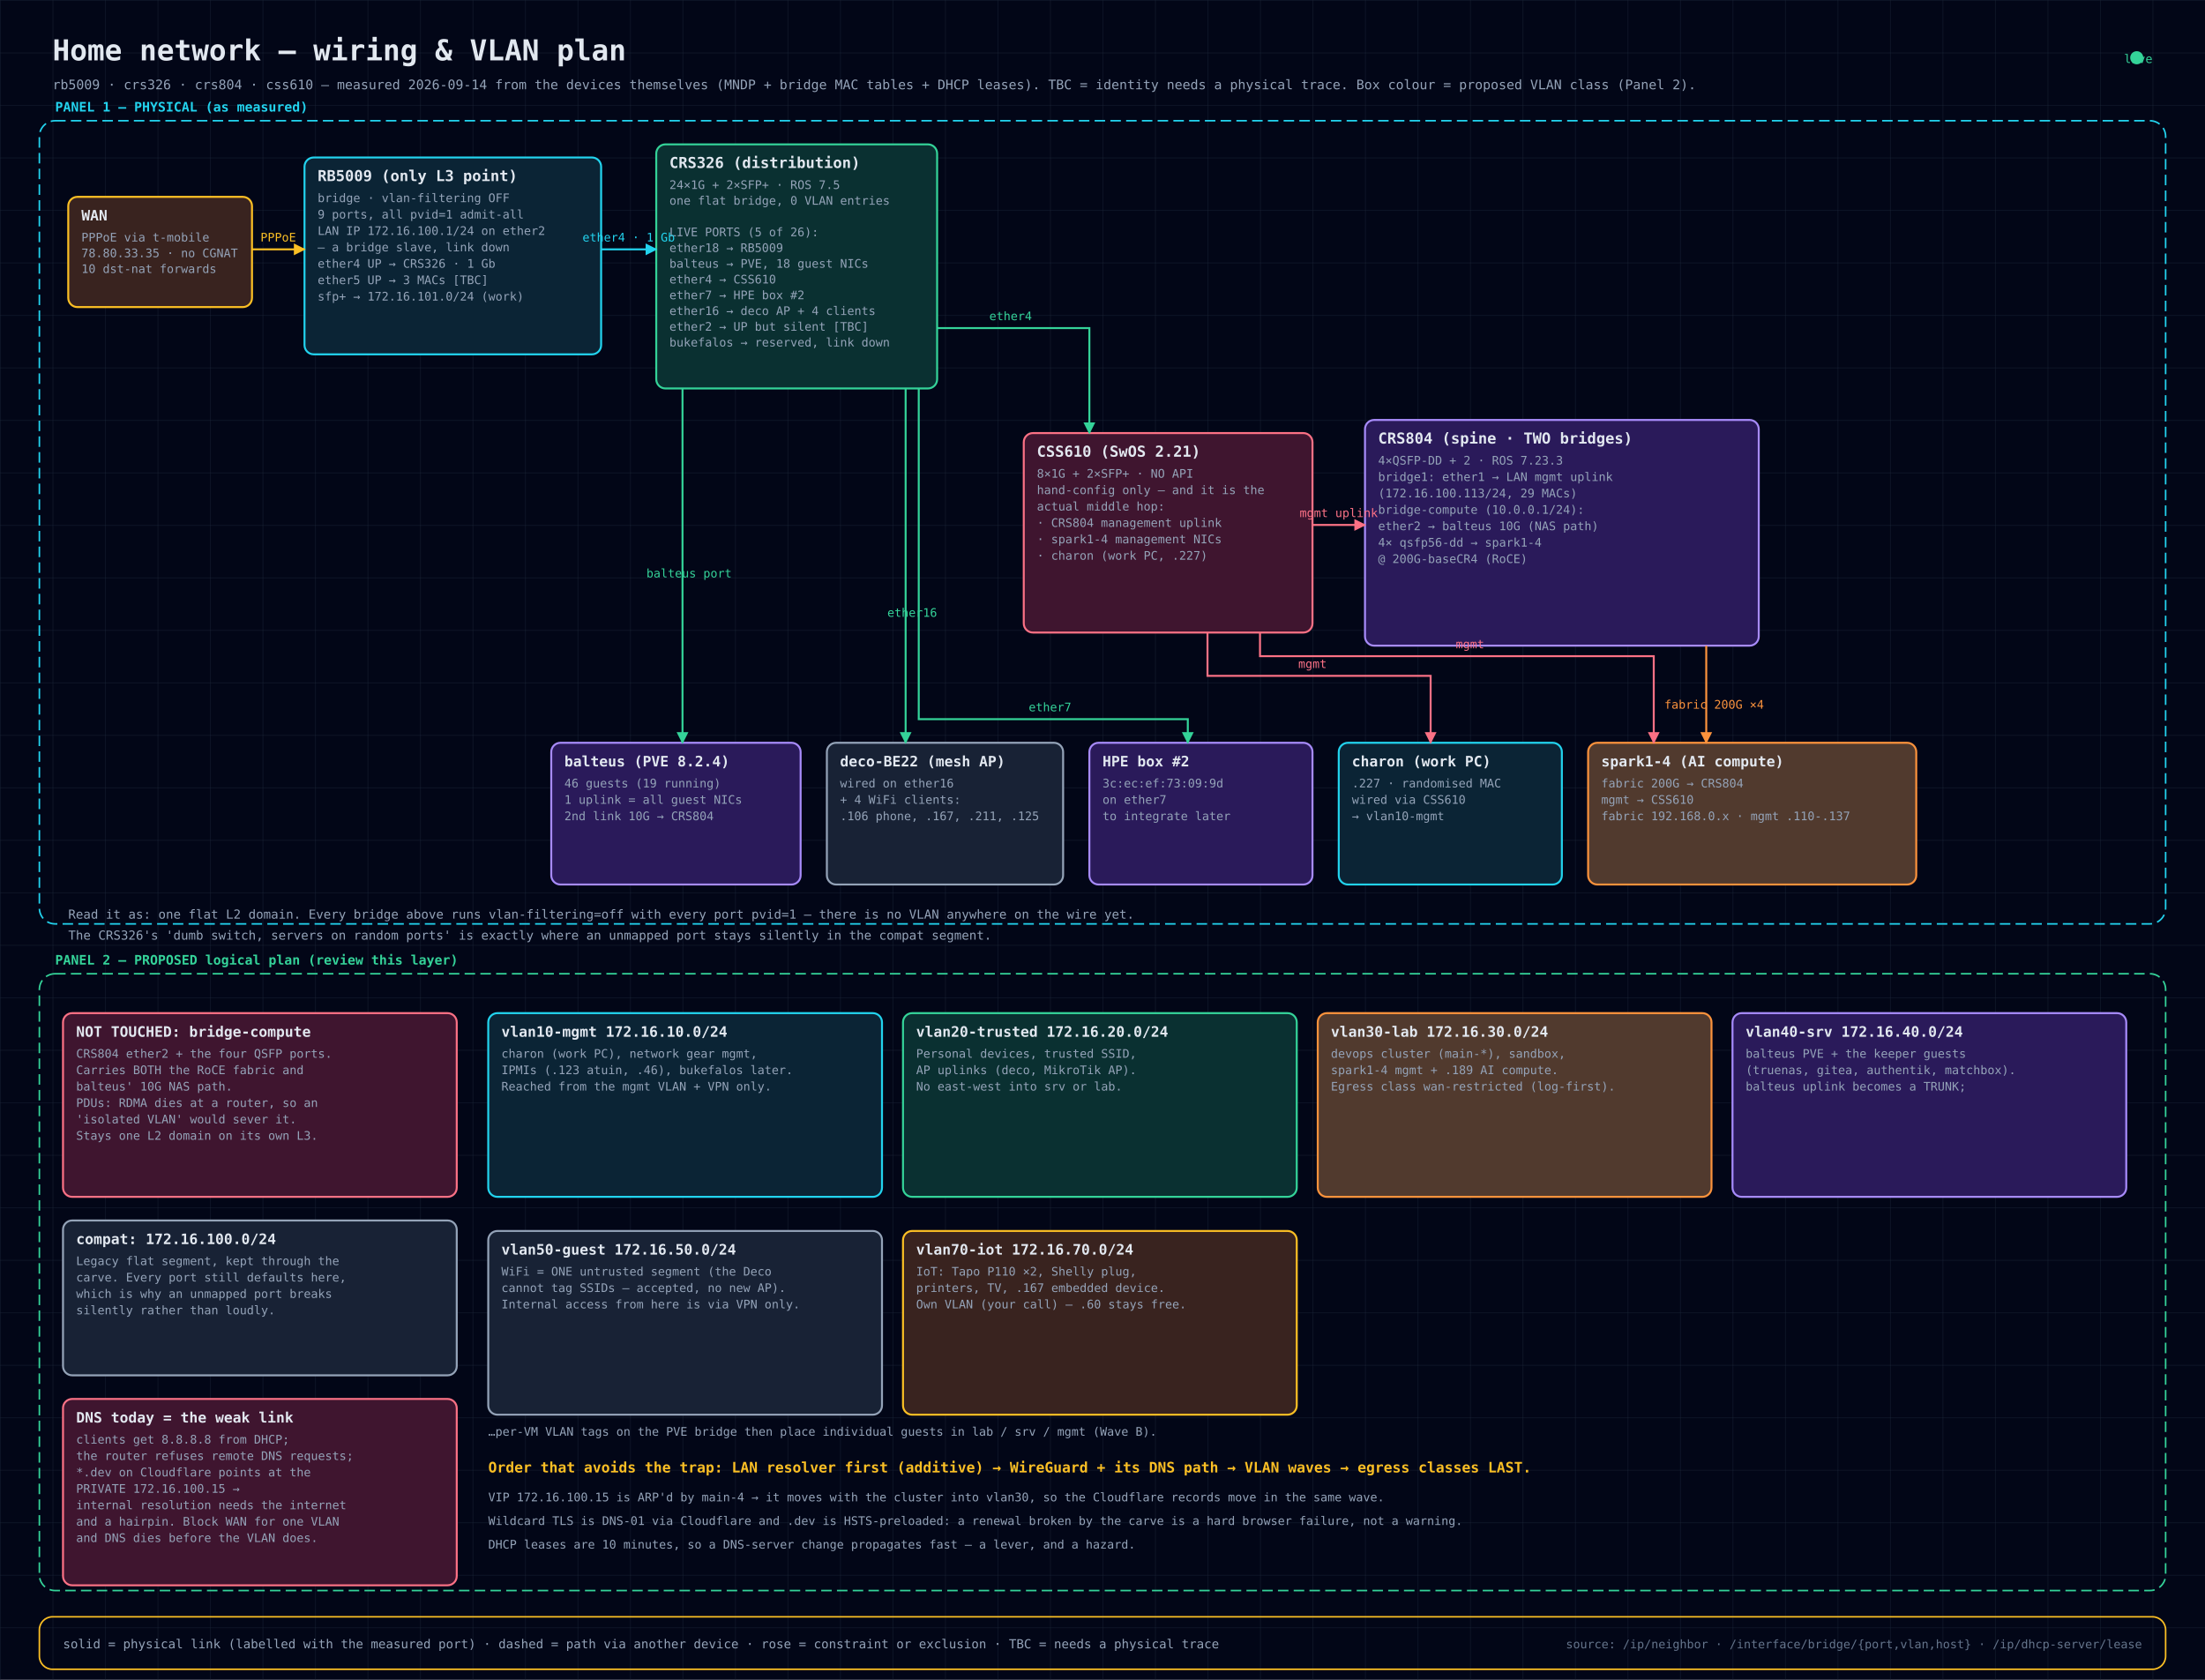
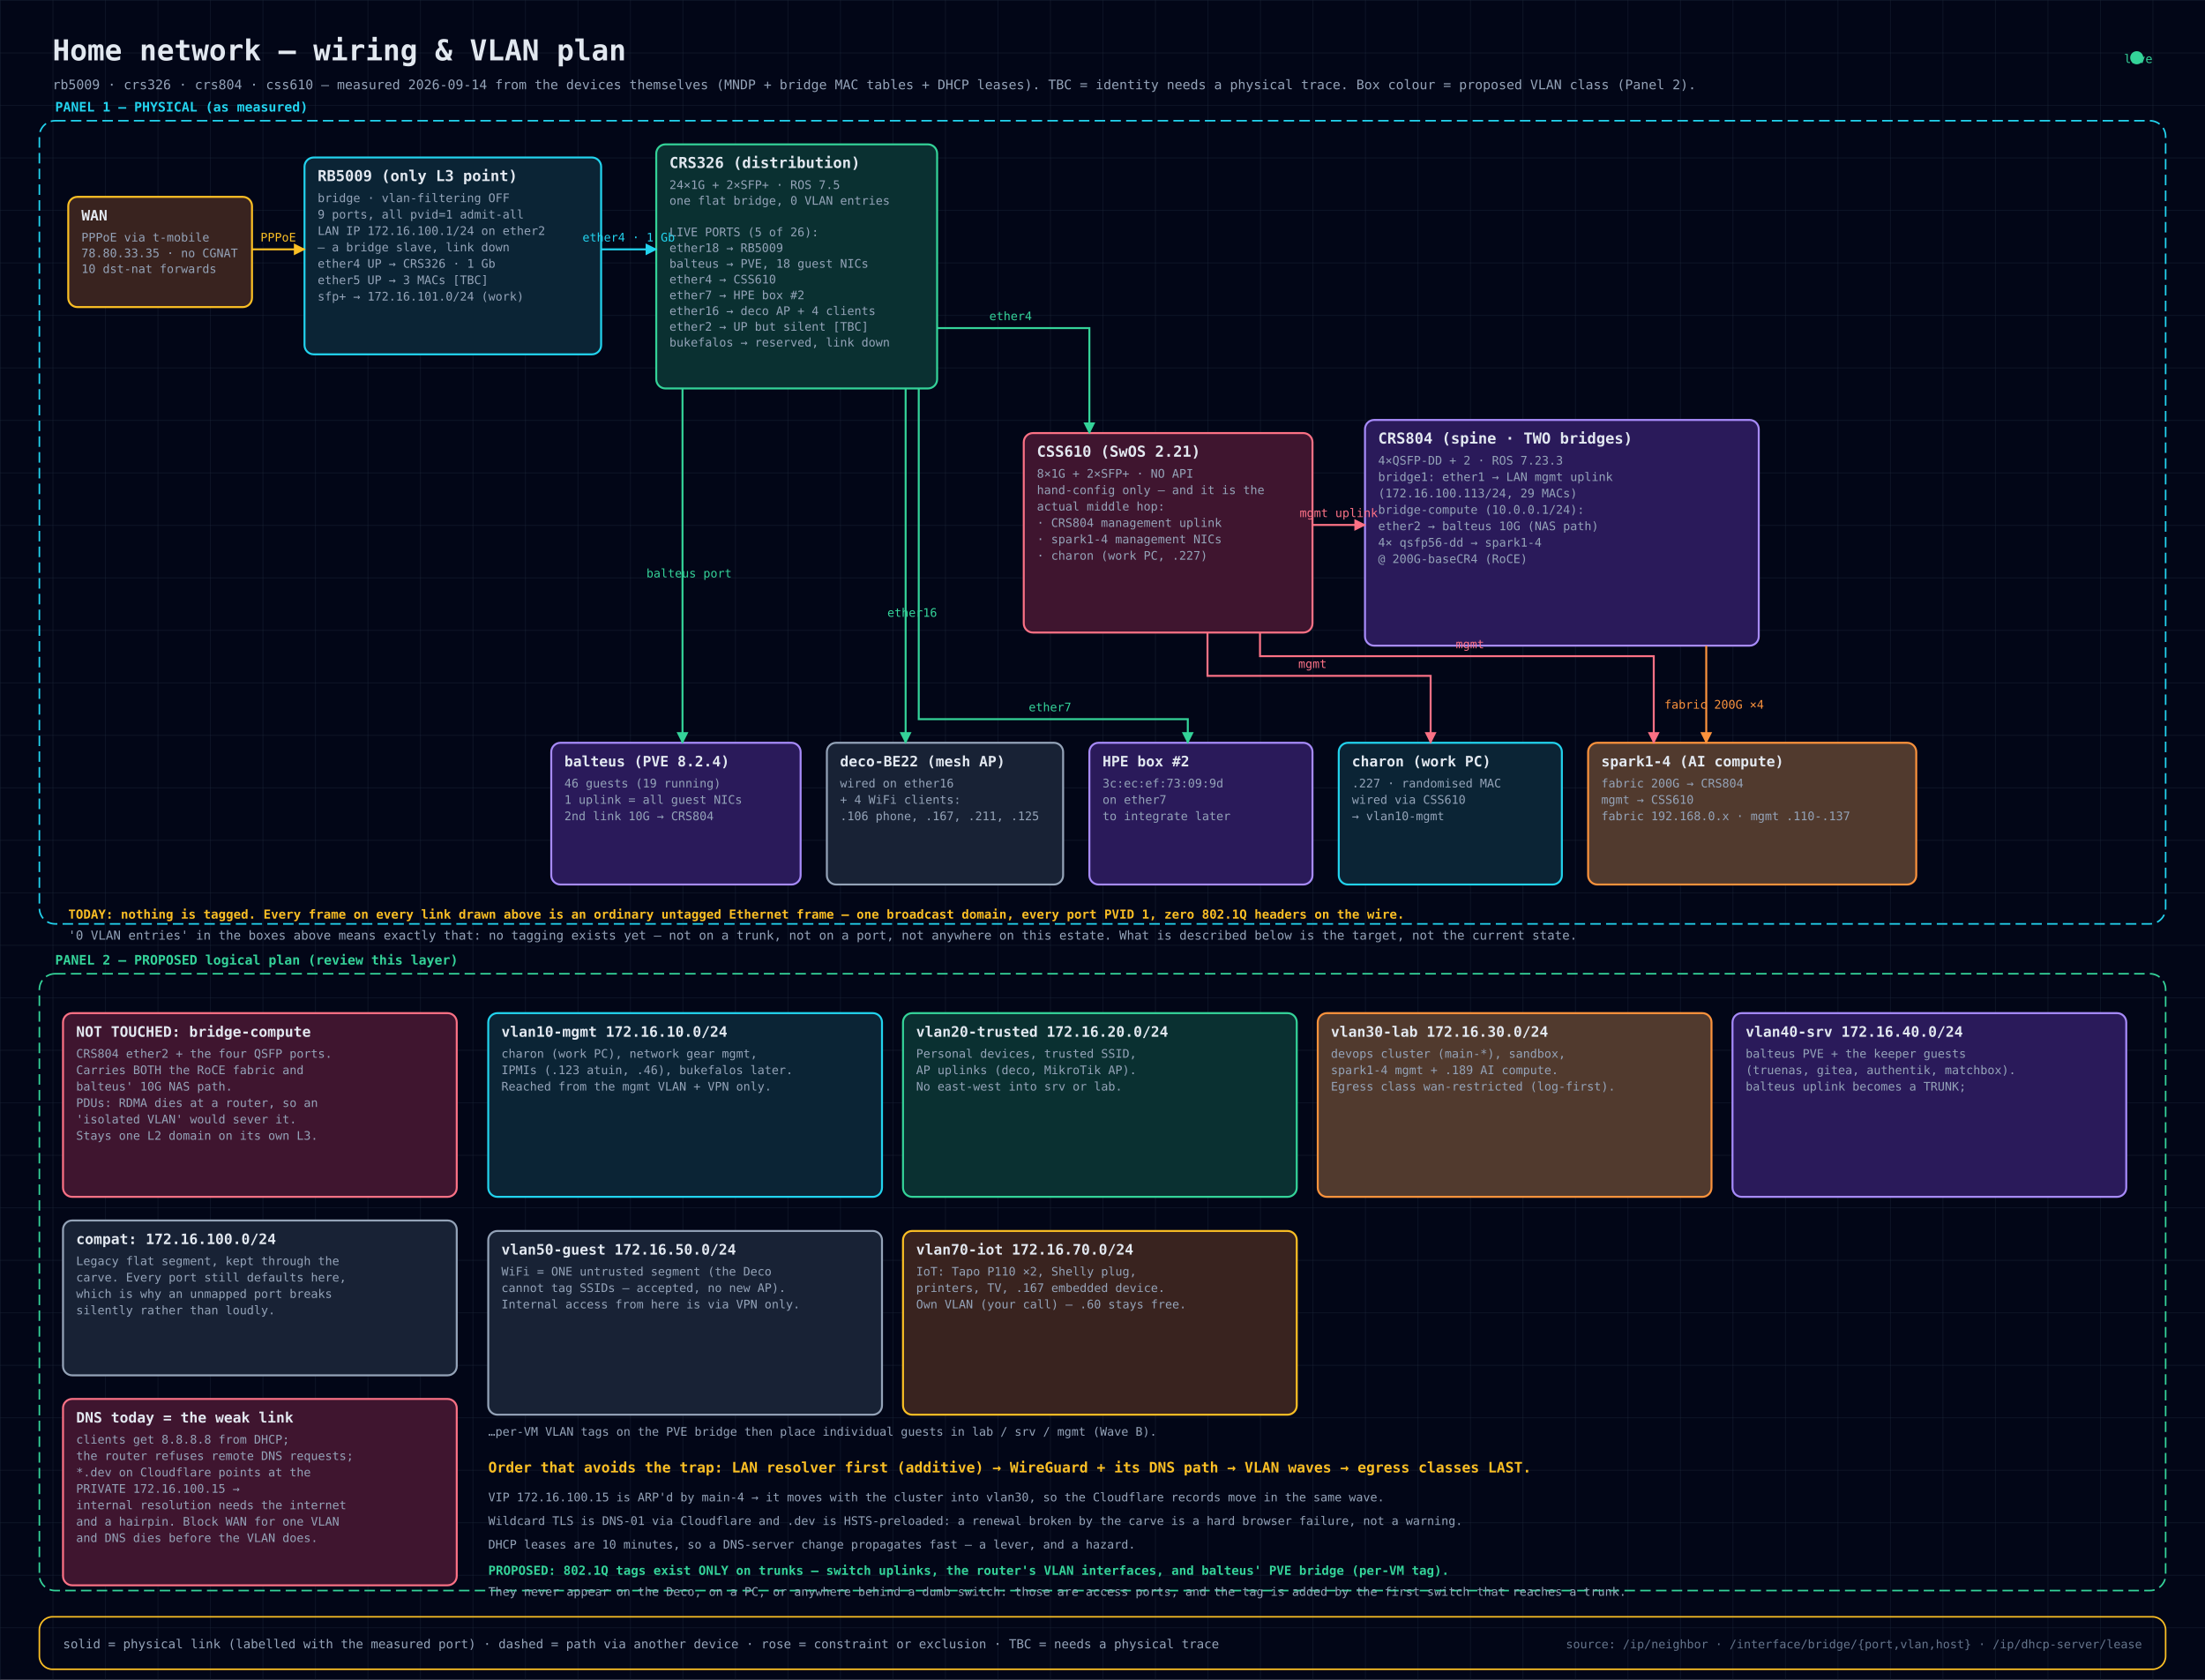
<svg xmlns="http://www.w3.org/2000/svg" viewBox="0 0 1680 1280" width="1680" height="1280" font-family="ui-monospace, SFMono-Regular, Menlo, Consolas, monospace">
  <defs>
    <marker id="a-94a3b8" viewBox="0 0 10 10" refX="9" refY="5" markerWidth="6" markerHeight="6" orient="auto">
      <path d="M 0 0 L 10 5 L 0 10 z" fill="#94a3b8" />
    </marker>
    <marker id="a-22d3ee" viewBox="0 0 10 10" refX="9" refY="5" markerWidth="6" markerHeight="6" orient="auto">
      <path d="M 0 0 L 10 5 L 0 10 z" fill="#22d3ee" />
    </marker>
    <marker id="a-34d399" viewBox="0 0 10 10" refX="9" refY="5" markerWidth="6" markerHeight="6" orient="auto">
      <path d="M 0 0 L 10 5 L 0 10 z" fill="#34d399" />
    </marker>
    <marker id="a-a78bfa" viewBox="0 0 10 10" refX="9" refY="5" markerWidth="6" markerHeight="6" orient="auto">
      <path d="M 0 0 L 10 5 L 0 10 z" fill="#a78bfa" />
    </marker>
    <marker id="a-fbbf24" viewBox="0 0 10 10" refX="9" refY="5" markerWidth="6" markerHeight="6" orient="auto">
      <path d="M 0 0 L 10 5 L 0 10 z" fill="#fbbf24" />
    </marker>
    <marker id="a-fb7185" viewBox="0 0 10 10" refX="9" refY="5" markerWidth="6" markerHeight="6" orient="auto">
      <path d="M 0 0 L 10 5 L 0 10 z" fill="#fb7185" />
    </marker>
    <marker id="a-fb923c" viewBox="0 0 10 10" refX="9" refY="5" markerWidth="6" markerHeight="6" orient="auto">
      <path d="M 0 0 L 10 5 L 0 10 z" fill="#fb923c" />
    </marker>
    <pattern id="grid" width="40" height="40" patternUnits="userSpaceOnUse">
      <path d="M 40 0 L 0 0 0 40" fill="none" stroke="#1e293b" stroke-width="0.5" />
    </pattern>
  </defs>
  <rect width="1680" height="1280" fill="#020617" />
  <rect width="1680" height="1280" fill="url(#grid)" />
  <text x="40.0" y="46.0" font-size="22" fill="#e2e8f0" text-anchor="start" font-weight="700">Home network — wiring &amp; VLAN plan</text>
  <text x="40.0" y="68.0" font-size="10" fill="#94a3b8" text-anchor="start" font-weight="normal">rb5009 · crs326 · crs804 · css610 — measured 2026-09-14 from the devices themselves (MNDP + bridge MAC tables + DHCP leases). TBC = identity needs a physical trace. Box colour = proposed VLAN class (Panel 2).</text>
  <circle cx="1628" cy="44" r="5" fill="#34d399" />
  <text x="1640.0" y="48.0" font-size="9" fill="#34d399" text-anchor="end" font-weight="normal">live</text>
  <rect x="30" y="92" width="1620" height="612" rx="12" fill="none" stroke="#22d3ee" stroke-width="1.2" stroke-dasharray="8,4" />
  <text x="42.0" y="85.0" font-size="10" fill="#22d3ee" text-anchor="start" font-weight="600">PANEL 1 — PHYSICAL (as measured)</text>
  <rect x="52" y="150" width="140" height="84" rx="7" fill="#0f172a" />
  <rect x="52" y="150" width="140" height="84" rx="7" fill="rgba(120,53,15,0.40)" stroke="#fbbf24" stroke-width="1.5" />
  <text x="62.0" y="168.0" font-size="11" fill="#e2e8f0" text-anchor="start" font-weight="600">WAN</text>
  <text x="62.0" y="184.0" font-size="9" fill="#94a3b8" text-anchor="start" font-weight="normal">PPPoE via t-mobile</text>
  <text x="62.0" y="196.0" font-size="9" fill="#94a3b8" text-anchor="start" font-weight="normal">78.80.33.35 · no CGNAT</text>
  <text x="62.0" y="208.0" font-size="9" fill="#94a3b8" text-anchor="start" font-weight="normal">10 dst-nat forwards</text>
  <rect x="232" y="120" width="226" height="150" rx="7" fill="#0f172a" />
  <rect x="232" y="120" width="226" height="150" rx="7" fill="rgba(8,51,68,0.45)" stroke="#22d3ee" stroke-width="1.5" />
  <text x="242.0" y="138.0" font-size="11.5" fill="#e2e8f0" text-anchor="start" font-weight="600">RB5009  (only L3 point)</text>
  <text x="242.0" y="154.0" font-size="9" fill="#94a3b8" text-anchor="start" font-weight="normal">bridge · vlan-filtering OFF</text>
  <text x="242.0" y="166.5" font-size="9" fill="#94a3b8" text-anchor="start" font-weight="normal">9 ports, all pvid=1 admit-all</text>
  <text x="242.0" y="179.0" font-size="9" fill="#94a3b8" text-anchor="start" font-weight="normal">LAN IP 172.16.100.1/24 on ether2</text>
  <text x="242.0" y="191.5" font-size="9" fill="#94a3b8" text-anchor="start" font-weight="normal">  — a bridge slave, link down</text>
  <text x="242.0" y="204.0" font-size="9" fill="#94a3b8" text-anchor="start" font-weight="normal">ether4 UP → CRS326 · 1 Gb</text>
  <text x="242.0" y="216.5" font-size="9" fill="#94a3b8" text-anchor="start" font-weight="normal">ether5 UP → 3 MACs [TBC]</text>
  <text x="242.0" y="229.0" font-size="9" fill="#94a3b8" text-anchor="start" font-weight="normal">sfp+ → 172.16.101.0/24 (work)</text>
  <rect x="500" y="110" width="214" height="186" rx="7" fill="#0f172a" />
  <rect x="500" y="110" width="214" height="186" rx="7" fill="rgba(6,78,59,0.45)" stroke="#34d399" stroke-width="1.5" />
  <text x="510.0" y="128.0" font-size="11.5" fill="#e2e8f0" text-anchor="start" font-weight="600">CRS326  (distribution)</text>
  <text x="510.0" y="144.0" font-size="9" fill="#94a3b8" text-anchor="start" font-weight="normal">24×1G + 2×SFP+ · ROS 7.5</text>
  <text x="510.0" y="156.0" font-size="9" fill="#94a3b8" text-anchor="start" font-weight="normal">one flat bridge, 0 VLAN entries</text>
  <text x="510.0" y="168.0" font-size="9" fill="#94a3b8" text-anchor="start" font-weight="normal" />
  <text x="510.0" y="180.0" font-size="9" fill="#94a3b8" text-anchor="start" font-weight="normal">LIVE PORTS (5 of 26):</text>
  <text x="510.0" y="192.0" font-size="9" fill="#94a3b8" text-anchor="start" font-weight="normal">ether18 → RB5009</text>
  <text x="510.0" y="204.0" font-size="9" fill="#94a3b8" text-anchor="start" font-weight="normal">balteus → PVE, 18 guest NICs</text>
  <text x="510.0" y="216.0" font-size="9" fill="#94a3b8" text-anchor="start" font-weight="normal">ether4  → CSS610</text>
  <text x="510.0" y="228.0" font-size="9" fill="#94a3b8" text-anchor="start" font-weight="normal">ether7  → HPE box #2</text>
  <text x="510.0" y="240.0" font-size="9" fill="#94a3b8" text-anchor="start" font-weight="normal">ether16 → deco AP + 4 clients</text>
  <text x="510.0" y="252.0" font-size="9" fill="#94a3b8" text-anchor="start" font-weight="normal">ether2  → UP but silent [TBC]</text>
  <text x="510.0" y="264.0" font-size="9" fill="#94a3b8" text-anchor="start" font-weight="normal">bukefalos → reserved, link down</text>
  <rect x="780" y="330" width="220" height="152" rx="7" fill="#0f172a" />
  <rect x="780" y="330" width="220" height="152" rx="7" fill="rgba(136,19,55,0.40)" stroke="#fb7185" stroke-width="1.5" />
  <text x="790.0" y="348.0" font-size="11.5" fill="#e2e8f0" text-anchor="start" font-weight="600">CSS610  (SwOS 2.21)</text>
  <text x="790.0" y="364.0" font-size="9" fill="#94a3b8" text-anchor="start" font-weight="normal">8×1G + 2×SFP+ · NO API</text>
  <text x="790.0" y="376.5" font-size="9" fill="#94a3b8" text-anchor="start" font-weight="normal">hand-config only — and it is the</text>
  <text x="790.0" y="389.0" font-size="9" fill="#94a3b8" text-anchor="start" font-weight="normal">actual middle hop:</text>
  <text x="790.0" y="401.5" font-size="9" fill="#94a3b8" text-anchor="start" font-weight="normal">  ·  CRS804 management uplink</text>
  <text x="790.0" y="414.0" font-size="9" fill="#94a3b8" text-anchor="start" font-weight="normal">  ·  spark1-4 management NICs</text>
  <text x="790.0" y="426.5" font-size="9" fill="#94a3b8" text-anchor="start" font-weight="normal">  ·  charon (work PC, .227)</text>
  <rect x="1040" y="320" width="300" height="172" rx="7" fill="#0f172a" />
  <rect x="1040" y="320" width="300" height="172" rx="7" fill="rgba(76,29,149,0.45)" stroke="#a78bfa" stroke-width="1.5" />
  <text x="1050.0" y="338.0" font-size="11.5" fill="#e2e8f0" text-anchor="start" font-weight="600">CRS804  (spine · TWO bridges)</text>
  <text x="1050.0" y="354.0" font-size="9" fill="#94a3b8" text-anchor="start" font-weight="normal">4×QSFP-DD + 2 · ROS 7.23.3</text>
  <text x="1050.0" y="366.5" font-size="9" fill="#94a3b8" text-anchor="start" font-weight="normal">bridge1: ether1 → LAN mgmt uplink</text>
  <text x="1050.0" y="379.0" font-size="9" fill="#94a3b8" text-anchor="start" font-weight="normal">  (172.16.100.113/24, 29 MACs)</text>
  <text x="1050.0" y="391.5" font-size="9" fill="#94a3b8" text-anchor="start" font-weight="normal">bridge-compute (10.0.0.1/24):</text>
  <text x="1050.0" y="404.0" font-size="9" fill="#94a3b8" text-anchor="start" font-weight="normal">  ether2 → balteus 10G (NAS path)</text>
  <text x="1050.0" y="416.5" font-size="9" fill="#94a3b8" text-anchor="start" font-weight="normal">  4× qsfp56-dd → spark1-4</text>
  <text x="1050.0" y="429.0" font-size="9" fill="#94a3b8" text-anchor="start" font-weight="normal">     @ 200G-baseCR4 (RoCE)</text>
  <rect x="420" y="566" width="190" height="108" rx="7" fill="#0f172a" />
  <rect x="420" y="566" width="190" height="108" rx="7" fill="rgba(76,29,149,0.45)" stroke="#a78bfa" stroke-width="1.5" />
  <text x="430.0" y="584.0" font-size="11" fill="#e2e8f0" text-anchor="start" font-weight="600">balteus  (PVE 8.2.4)</text>
  <text x="430.0" y="600.0" font-size="9" fill="#94a3b8" text-anchor="start" font-weight="normal">46 guests (19 running)</text>
  <text x="430.0" y="612.5" font-size="9" fill="#94a3b8" text-anchor="start" font-weight="normal">1 uplink = all guest NICs</text>
  <text x="430.0" y="625.0" font-size="9" fill="#94a3b8" text-anchor="start" font-weight="normal">2nd link 10G → CRS804</text>
  <rect x="630" y="566" width="180" height="108" rx="7" fill="#0f172a" />
  <rect x="630" y="566" width="180" height="108" rx="7" fill="rgba(30,41,59,0.65)" stroke="#94a3b8" stroke-width="1.5" />
  <text x="640.0" y="584.0" font-size="11" fill="#e2e8f0" text-anchor="start" font-weight="600">deco-BE22  (mesh AP)</text>
  <text x="640.0" y="600.0" font-size="9" fill="#94a3b8" text-anchor="start" font-weight="normal">wired on ether16</text>
  <text x="640.0" y="612.5" font-size="9" fill="#94a3b8" text-anchor="start" font-weight="normal">+ 4 WiFi clients:</text>
  <text x="640.0" y="625.0" font-size="9" fill="#94a3b8" text-anchor="start" font-weight="normal">.106 phone, .167, .211, .125</text>
  <rect x="830" y="566" width="170" height="108" rx="7" fill="#0f172a" />
  <rect x="830" y="566" width="170" height="108" rx="7" fill="rgba(76,29,149,0.45)" stroke="#a78bfa" stroke-width="1.5" />
  <text x="840.0" y="584.0" font-size="11" fill="#e2e8f0" text-anchor="start" font-weight="600">HPE box #2</text>
  <text x="840.0" y="600.0" font-size="9" fill="#94a3b8" text-anchor="start" font-weight="normal">3c:ec:ef:73:09:9d</text>
  <text x="840.0" y="612.5" font-size="9" fill="#94a3b8" text-anchor="start" font-weight="normal">on ether7</text>
  <text x="840.0" y="625.0" font-size="9" fill="#94a3b8" text-anchor="start" font-weight="normal">to integrate later</text>
  <rect x="1020" y="566" width="170" height="108" rx="7" fill="#0f172a" />
  <rect x="1020" y="566" width="170" height="108" rx="7" fill="rgba(8,51,68,0.45)" stroke="#22d3ee" stroke-width="1.5" />
  <text x="1030.0" y="584.0" font-size="11" fill="#e2e8f0" text-anchor="start" font-weight="600">charon  (work PC)</text>
  <text x="1030.0" y="600.0" font-size="9" fill="#94a3b8" text-anchor="start" font-weight="normal">.227 · randomised MAC</text>
  <text x="1030.0" y="612.5" font-size="9" fill="#94a3b8" text-anchor="start" font-weight="normal">wired via CSS610</text>
  <text x="1030.0" y="625.0" font-size="9" fill="#94a3b8" text-anchor="start" font-weight="normal">→ vlan10-mgmt</text>
  <rect x="1210" y="566" width="250" height="108" rx="7" fill="#0f172a" />
  <rect x="1210" y="566" width="250" height="108" rx="7" fill="rgba(251,146,60,0.28)" stroke="#fb923c" stroke-width="1.5" />
  <text x="1220.0" y="584.0" font-size="11" fill="#e2e8f0" text-anchor="start" font-weight="600">spark1-4  (AI compute)</text>
  <text x="1220.0" y="600.0" font-size="9" fill="#94a3b8" text-anchor="start" font-weight="normal">fabric 200G → CRS804</text>
  <text x="1220.0" y="612.5" font-size="9" fill="#94a3b8" text-anchor="start" font-weight="normal">mgmt → CSS610</text>
  <text x="1220.0" y="625.0" font-size="9" fill="#94a3b8" text-anchor="start" font-weight="normal">fabric 192.168.0.x · mgmt .110-.137</text>
  <path d="M 192.0 190.0 L 232.0 190.0" fill="none" stroke="#fbbf24" stroke-width="1.5" marker-end="url(#a-fbbf24)" />
  <text x="212.0" y="184.0" font-size="9" fill="#fbbf24" text-anchor="middle" font-weight="normal">PPPoE</text>
  <path d="M 458.0 190.0 L 500.0 190.0" fill="none" stroke="#22d3ee" stroke-width="1.5" marker-end="url(#a-22d3ee)" />
  <text x="479.0" y="184.0" font-size="9" fill="#22d3ee" text-anchor="middle" font-weight="normal">ether4 · 1 Gb</text>
  <path d="M 714.0 250.0 L 830.0 250.0 L 830.0 330.0" fill="none" stroke="#34d399" stroke-width="1.5" marker-end="url(#a-34d399)" />
  <text x="770.0" y="244.0" font-size="9" fill="#34d399" text-anchor="middle" font-weight="normal">ether4</text>
  <path d="M 1000.0 400.0 L 1040.0 400.0" fill="none" stroke="#fb7185" stroke-width="1.5" marker-end="url(#a-fb7185)" />
  <text x="1020.0" y="394.0" font-size="9" fill="#fb7185" text-anchor="middle" font-weight="normal">mgmt uplink</text>
  <path d="M 520.0 296.0 L 520.0 566.0" fill="none" stroke="#34d399" stroke-width="1.5" marker-end="url(#a-34d399)" />
  <text x="525.0" y="440.0" font-size="9" fill="#34d399" text-anchor="middle" font-weight="normal">balteus port</text>
  <path d="M 690.0 296.0 L 690.0 566.0" fill="none" stroke="#34d399" stroke-width="1.5" marker-end="url(#a-34d399)" />
  <text x="695.0" y="470.0" font-size="9" fill="#34d399" text-anchor="middle" font-weight="normal">ether16</text>
  <path d="M 700.0 296.0 L 700.0 548.0 L 905.0 548.0 L 905.0 566.0" fill="none" stroke="#34d399" stroke-width="1.5" marker-end="url(#a-34d399)" />
  <text x="800.0" y="542.0" font-size="9" fill="#34d399" text-anchor="middle" font-weight="normal">ether7</text>
  <path d="M 920.0 482.0 L 920.0 515.0 L 1090.0 515.0 L 1090.0 566.0" fill="none" stroke="#fb7185" stroke-width="1.5" marker-end="url(#a-fb7185)" />
  <text x="1000.0" y="509.0" font-size="9" fill="#fb7185" text-anchor="middle" font-weight="normal">mgmt</text>
  <path d="M 960.0 482.0 L 960.0 500.0 L 1260.0 500.0 L 1260.0 566.0" fill="none" stroke="#fb7185" stroke-width="1.5" marker-end="url(#a-fb7185)" />
  <text x="1120.0" y="494.0" font-size="9" fill="#fb7185" text-anchor="middle" font-weight="normal">mgmt</text>
  <path d="M 1300.0 492.0 L 1300.0 566.0" fill="none" stroke="#fb923c" stroke-width="1.5" marker-end="url(#a-fb923c)" />
  <text x="1306.0" y="540.0" font-size="9" fill="#fb923c" text-anchor="middle" font-weight="normal">fabric 200G ×4</text>
-   <text x="52.0" y="700.0" font-size="9.5" fill="#94a3b8" text-anchor="start" font-weight="normal">Read it as: one flat L2 domain. Every bridge above runs vlan-filtering=off with every port pvid=1 — there is no VLAN anywhere on the wire yet.</text>
-   <text x="52.0" y="716.0" font-size="9.5" fill="#94a3b8" text-anchor="start" font-weight="normal">The CRS326's 'dumb switch, servers on random ports' is exactly where an unmapped port stays silently in the compat segment.</text>
+   <text x="52.0" y="700.0" font-size="9.5" fill="#fbbf24" text-anchor="start" font-weight="600">TODAY: nothing is tagged. Every frame on every link drawn above is an ordinary untagged Ethernet frame — one broadcast domain, every port PVID 1, zero 802.1Q headers on the wire.</text>
+   <text x="52.0" y="716.0" font-size="9.5" fill="#94a3b8" text-anchor="start" font-weight="normal">'0 VLAN entries' in the boxes above means exactly that: no tagging exists yet — not on a trunk, not on a port, not anywhere on this estate. What is described below is the target, not the current state.</text>
  <rect x="30" y="742" width="1620" height="470" rx="12" fill="none" stroke="#34d399" stroke-width="1.2" stroke-dasharray="8,4" />
  <text x="42.0" y="735.0" font-size="10" fill="#34d399" text-anchor="start" font-weight="600">PANEL 2 — PROPOSED logical plan (review this layer)</text>
  <rect x="48" y="772" width="300" height="140" rx="7" fill="#0f172a" />
  <rect x="48" y="772" width="300" height="140" rx="7" fill="rgba(136,19,55,0.40)" stroke="#fb7185" stroke-width="1.5" />
  <text x="58.0" y="790.0" font-size="11" fill="#e2e8f0" text-anchor="start" font-weight="600">NOT TOUCHED: bridge-compute</text>
  <text x="58.0" y="806.0" font-size="9" fill="#94a3b8" text-anchor="start" font-weight="normal">CRS804 ether2 + the four QSFP ports.</text>
  <text x="58.0" y="818.5" font-size="9" fill="#94a3b8" text-anchor="start" font-weight="normal">Carries BOTH the RoCE fabric and</text>
  <text x="58.0" y="831.0" font-size="9" fill="#94a3b8" text-anchor="start" font-weight="normal">balteus' 10G NAS path.</text>
  <text x="58.0" y="843.5" font-size="9" fill="#94a3b8" text-anchor="start" font-weight="normal">PDUs: RDMA dies at a router, so an</text>
  <text x="58.0" y="856.0" font-size="9" fill="#94a3b8" text-anchor="start" font-weight="normal">'isolated VLAN' would sever it.</text>
  <text x="58.0" y="868.5" font-size="9" fill="#94a3b8" text-anchor="start" font-weight="normal">Stays one L2 domain on its own L3.</text>
  <rect x="372" y="772" width="300" height="140" rx="7" fill="#0f172a" />
  <rect x="372" y="772" width="300" height="140" rx="7" fill="rgba(8,51,68,0.45)" stroke="#22d3ee" stroke-width="1.5" />
  <text x="382.0" y="790.0" font-size="11" fill="#e2e8f0" text-anchor="start" font-weight="600">vlan10-mgmt   172.16.10.0/24</text>
  <text x="382.0" y="806.0" font-size="9" fill="#94a3b8" text-anchor="start" font-weight="normal">charon (work PC), network gear mgmt,</text>
  <text x="382.0" y="818.5" font-size="9" fill="#94a3b8" text-anchor="start" font-weight="normal">IPMIs (.123 atuin, .46), bukefalos later.</text>
  <text x="382.0" y="831.0" font-size="9" fill="#94a3b8" text-anchor="start" font-weight="normal">Reached from the mgmt VLAN + VPN only.</text>
  <rect x="688" y="772" width="300" height="140" rx="7" fill="#0f172a" />
  <rect x="688" y="772" width="300" height="140" rx="7" fill="rgba(6,78,59,0.45)" stroke="#34d399" stroke-width="1.5" />
  <text x="698.0" y="790.0" font-size="11" fill="#e2e8f0" text-anchor="start" font-weight="600">vlan20-trusted   172.16.20.0/24</text>
  <text x="698.0" y="806.0" font-size="9" fill="#94a3b8" text-anchor="start" font-weight="normal">Personal devices, trusted SSID,</text>
  <text x="698.0" y="818.5" font-size="9" fill="#94a3b8" text-anchor="start" font-weight="normal">AP uplinks (deco, MikroTik AP).</text>
  <text x="698.0" y="831.0" font-size="9" fill="#94a3b8" text-anchor="start" font-weight="normal">No east-west into srv or lab.</text>
  <rect x="1004" y="772" width="300" height="140" rx="7" fill="#0f172a" />
  <rect x="1004" y="772" width="300" height="140" rx="7" fill="rgba(251,146,60,0.28)" stroke="#fb923c" stroke-width="1.5" />
  <text x="1014.0" y="790.0" font-size="11" fill="#e2e8f0" text-anchor="start" font-weight="600">vlan30-lab   172.16.30.0/24</text>
  <text x="1014.0" y="806.0" font-size="9" fill="#94a3b8" text-anchor="start" font-weight="normal">devops cluster (main-*), sandbox,</text>
  <text x="1014.0" y="818.5" font-size="9" fill="#94a3b8" text-anchor="start" font-weight="normal">spark1-4 mgmt + .189 AI compute.</text>
  <text x="1014.0" y="831.0" font-size="9" fill="#94a3b8" text-anchor="start" font-weight="normal">Egress class wan-restricted (log-first).</text>
  <rect x="1320" y="772" width="300" height="140" rx="7" fill="#0f172a" />
  <rect x="1320" y="772" width="300" height="140" rx="7" fill="rgba(76,29,149,0.45)" stroke="#a78bfa" stroke-width="1.5" />
  <text x="1330.0" y="790.0" font-size="11" fill="#e2e8f0" text-anchor="start" font-weight="600">vlan40-srv   172.16.40.0/24</text>
  <text x="1330.0" y="806.0" font-size="9" fill="#94a3b8" text-anchor="start" font-weight="normal">balteus PVE + the keeper guests</text>
  <text x="1330.0" y="818.5" font-size="9" fill="#94a3b8" text-anchor="start" font-weight="normal">(truenas, gitea, authentik, matchbox).</text>
  <text x="1330.0" y="831.0" font-size="9" fill="#94a3b8" text-anchor="start" font-weight="normal">balteus uplink becomes a TRUNK;</text>
  <rect x="372" y="938" width="300" height="140" rx="7" fill="#0f172a" />
  <rect x="372" y="938" width="300" height="140" rx="7" fill="rgba(30,41,59,0.65)" stroke="#94a3b8" stroke-width="1.5" />
  <text x="382.0" y="956.0" font-size="11" fill="#e2e8f0" text-anchor="start" font-weight="600">vlan50-guest   172.16.50.0/24</text>
  <text x="382.0" y="972.0" font-size="9" fill="#94a3b8" text-anchor="start" font-weight="normal">WiFi = ONE untrusted segment (the Deco</text>
  <text x="382.0" y="984.5" font-size="9" fill="#94a3b8" text-anchor="start" font-weight="normal">cannot tag SSIDs — accepted, no new AP).</text>
  <text x="382.0" y="997.0" font-size="9" fill="#94a3b8" text-anchor="start" font-weight="normal">Internal access from here is via VPN only.</text>
  <rect x="688" y="938" width="300" height="140" rx="7" fill="#0f172a" />
  <rect x="688" y="938" width="300" height="140" rx="7" fill="rgba(120,53,15,0.40)" stroke="#fbbf24" stroke-width="1.5" />
  <text x="698.0" y="956.0" font-size="11" fill="#e2e8f0" text-anchor="start" font-weight="600">vlan70-iot   172.16.70.0/24</text>
  <text x="698.0" y="972.0" font-size="9" fill="#94a3b8" text-anchor="start" font-weight="normal">IoT: Tapo P110 ×2, Shelly plug,</text>
  <text x="698.0" y="984.5" font-size="9" fill="#94a3b8" text-anchor="start" font-weight="normal">printers, TV, .167 embedded device.</text>
  <text x="698.0" y="997.0" font-size="9" fill="#94a3b8" text-anchor="start" font-weight="normal">Own VLAN (your call) — .60 stays free.</text>
  <text x="372.0" y="1094.0" font-size="9" fill="#94a3b8" text-anchor="start" font-weight="normal">…per-VM VLAN tags on the PVE bridge then place individual guests in lab / srv / mgmt (Wave B).</text>
  <rect x="48" y="930" width="300" height="118" rx="7" fill="#0f172a" />
  <rect x="48" y="930" width="300" height="118" rx="7" fill="rgba(30,41,59,0.65)" stroke="#94a3b8" stroke-width="1.5" />
  <text x="58.0" y="948.0" font-size="11" fill="#e2e8f0" text-anchor="start" font-weight="600">compat: 172.16.100.0/24</text>
  <text x="58.0" y="964.0" font-size="9" fill="#94a3b8" text-anchor="start" font-weight="normal">Legacy flat segment, kept through the</text>
  <text x="58.0" y="976.5" font-size="9" fill="#94a3b8" text-anchor="start" font-weight="normal">carve. Every port still defaults here,</text>
  <text x="58.0" y="989.0" font-size="9" fill="#94a3b8" text-anchor="start" font-weight="normal">which is why an unmapped port breaks</text>
  <text x="58.0" y="1001.5" font-size="9" fill="#94a3b8" text-anchor="start" font-weight="normal">silently rather than loudly.</text>
  <rect x="48" y="1066" width="300" height="142" rx="7" fill="#0f172a" />
  <rect x="48" y="1066" width="300" height="142" rx="7" fill="rgba(136,19,55,0.40)" stroke="#fb7185" stroke-width="1.5" />
  <text x="58.0" y="1084.0" font-size="11" fill="#e2e8f0" text-anchor="start" font-weight="600">DNS today = the weak link</text>
  <text x="58.0" y="1100.0" font-size="9" fill="#94a3b8" text-anchor="start" font-weight="normal">clients get 8.8.8.8 from DHCP;</text>
  <text x="58.0" y="1112.5" font-size="9" fill="#94a3b8" text-anchor="start" font-weight="normal">the router refuses remote DNS requests;</text>
  <text x="58.0" y="1125.0" font-size="9" fill="#94a3b8" text-anchor="start" font-weight="normal">*.dev on Cloudflare points at the</text>
  <text x="58.0" y="1137.5" font-size="9" fill="#94a3b8" text-anchor="start" font-weight="normal">PRIVATE 172.16.100.15 →</text>
  <text x="58.0" y="1150.0" font-size="9" fill="#94a3b8" text-anchor="start" font-weight="normal">internal resolution needs the internet</text>
  <text x="58.0" y="1162.5" font-size="9" fill="#94a3b8" text-anchor="start" font-weight="normal">and a hairpin. Block WAN for one VLAN</text>
  <text x="58.0" y="1175.0" font-size="9" fill="#94a3b8" text-anchor="start" font-weight="normal">and DNS dies before the VLAN does.</text>
  <text x="372.0" y="1122.0" font-size="11" fill="#fbbf24" text-anchor="start" font-weight="600">Order that avoids the trap:   LAN resolver first (additive)   →   WireGuard + its DNS path   →   VLAN waves   →   egress classes LAST.</text>
  <text x="372.0" y="1144.0" font-size="9" fill="#94a3b8" text-anchor="start" font-weight="normal">VIP 172.16.100.15 is ARP'd by main-4 → it moves with the cluster into vlan30, so the Cloudflare records move in the same wave.</text>
  <text x="372.0" y="1162.0" font-size="9" fill="#94a3b8" text-anchor="start" font-weight="normal">Wildcard TLS is DNS-01 via Cloudflare and .dev is HSTS-preloaded: a renewal broken by the carve is a hard browser failure, not a warning.</text>
  <text x="372.0" y="1180.0" font-size="9" fill="#94a3b8" text-anchor="start" font-weight="normal">DHCP leases are 10 minutes, so a DNS-server change propagates fast — a lever, and a hazard.</text>
+   <text x="372.0" y="1200.0" font-size="9.5" fill="#34d399" text-anchor="start" font-weight="600">PROPOSED: 802.1Q tags exist ONLY on trunks — switch uplinks, the router's VLAN interfaces, and balteus' PVE bridge (per-VM tag).</text>
+   <text x="372.0" y="1216.0" font-size="9" fill="#94a3b8" text-anchor="start" font-weight="normal">They never appear on the Deco, on a PC, or anywhere behind a dumb switch: those are access ports, and the tag is added by the first switch that reaches a trunk.</text>
  <rect x="30" y="1232" width="1620" height="40" rx="10" fill="none" stroke="#fbbf24" stroke-width="1.2" stroke-dasharray="1,0" />
  <text x="48.0" y="1256.0" font-size="9.5" fill="#94a3b8" text-anchor="start" font-weight="normal">solid = physical link (labelled with the measured port) · dashed = path via another device · rose = constraint or exclusion · TBC = needs a physical trace</text>
  <text x="1632.0" y="1256.0" font-size="9" fill="#64748b" text-anchor="end" font-weight="normal">source: /ip/neighbor · /interface/bridge/{port,vlan,host} · /ip/dhcp-server/lease</text>
</svg>
